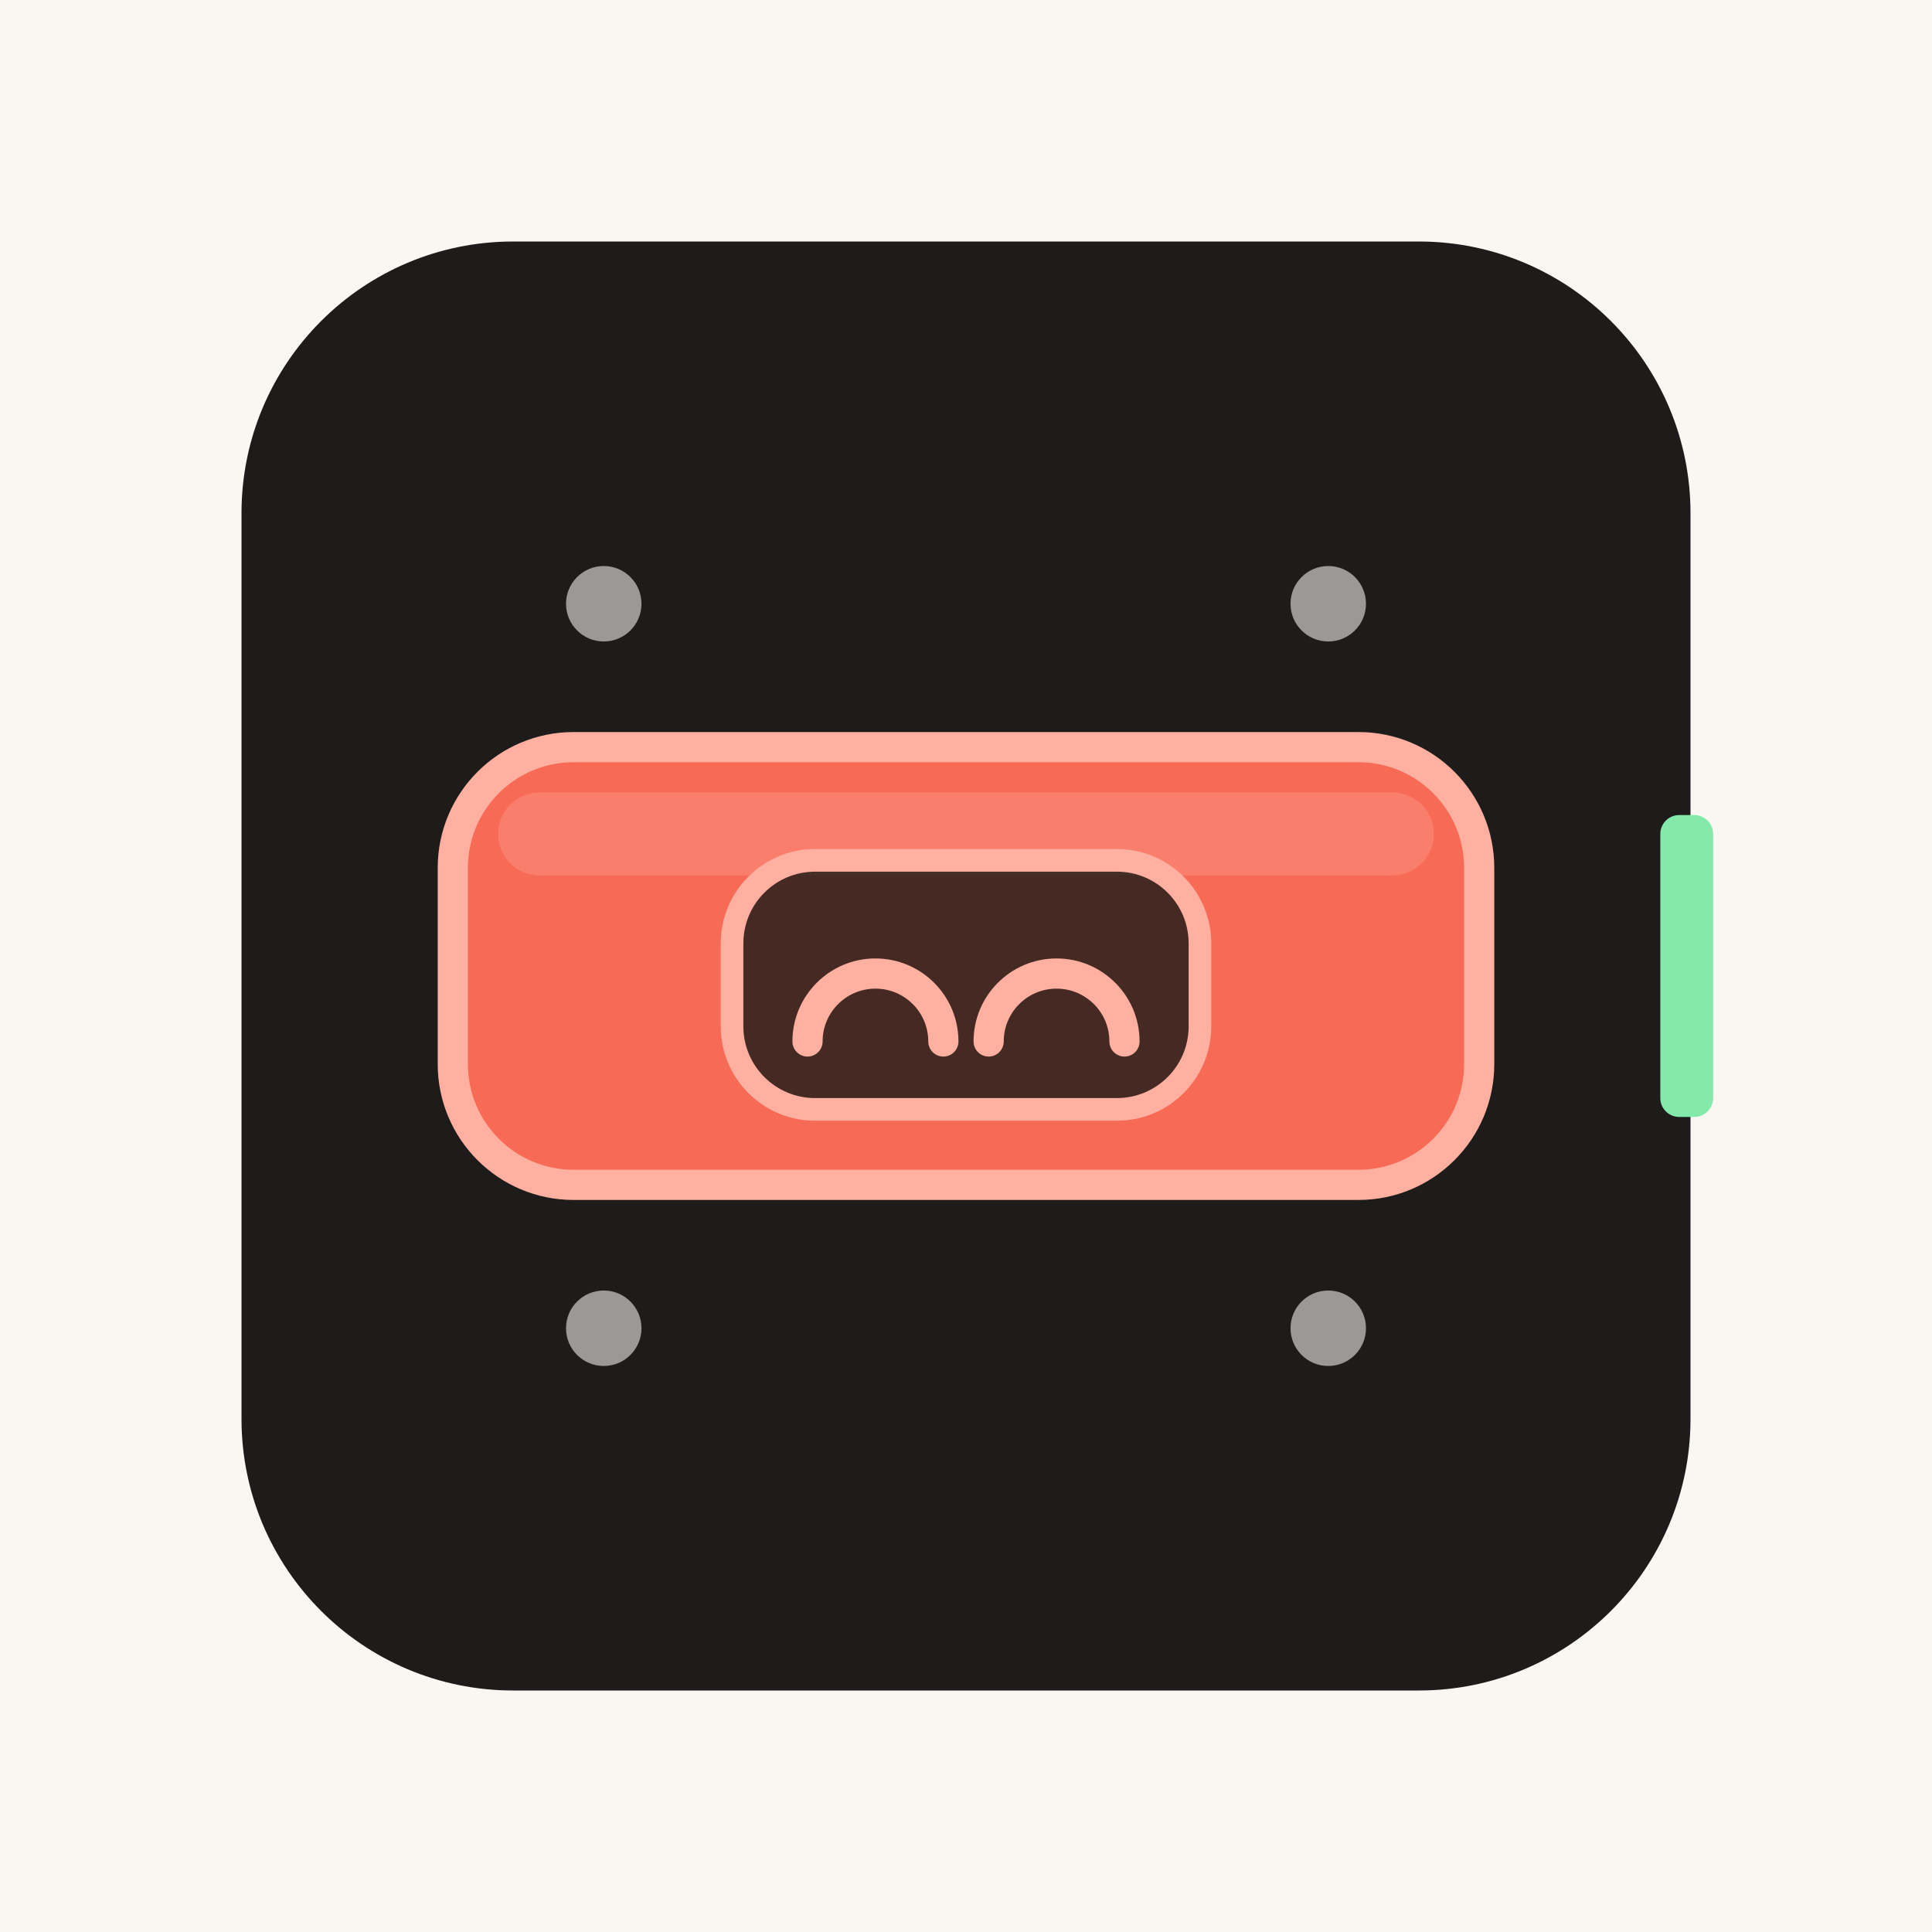
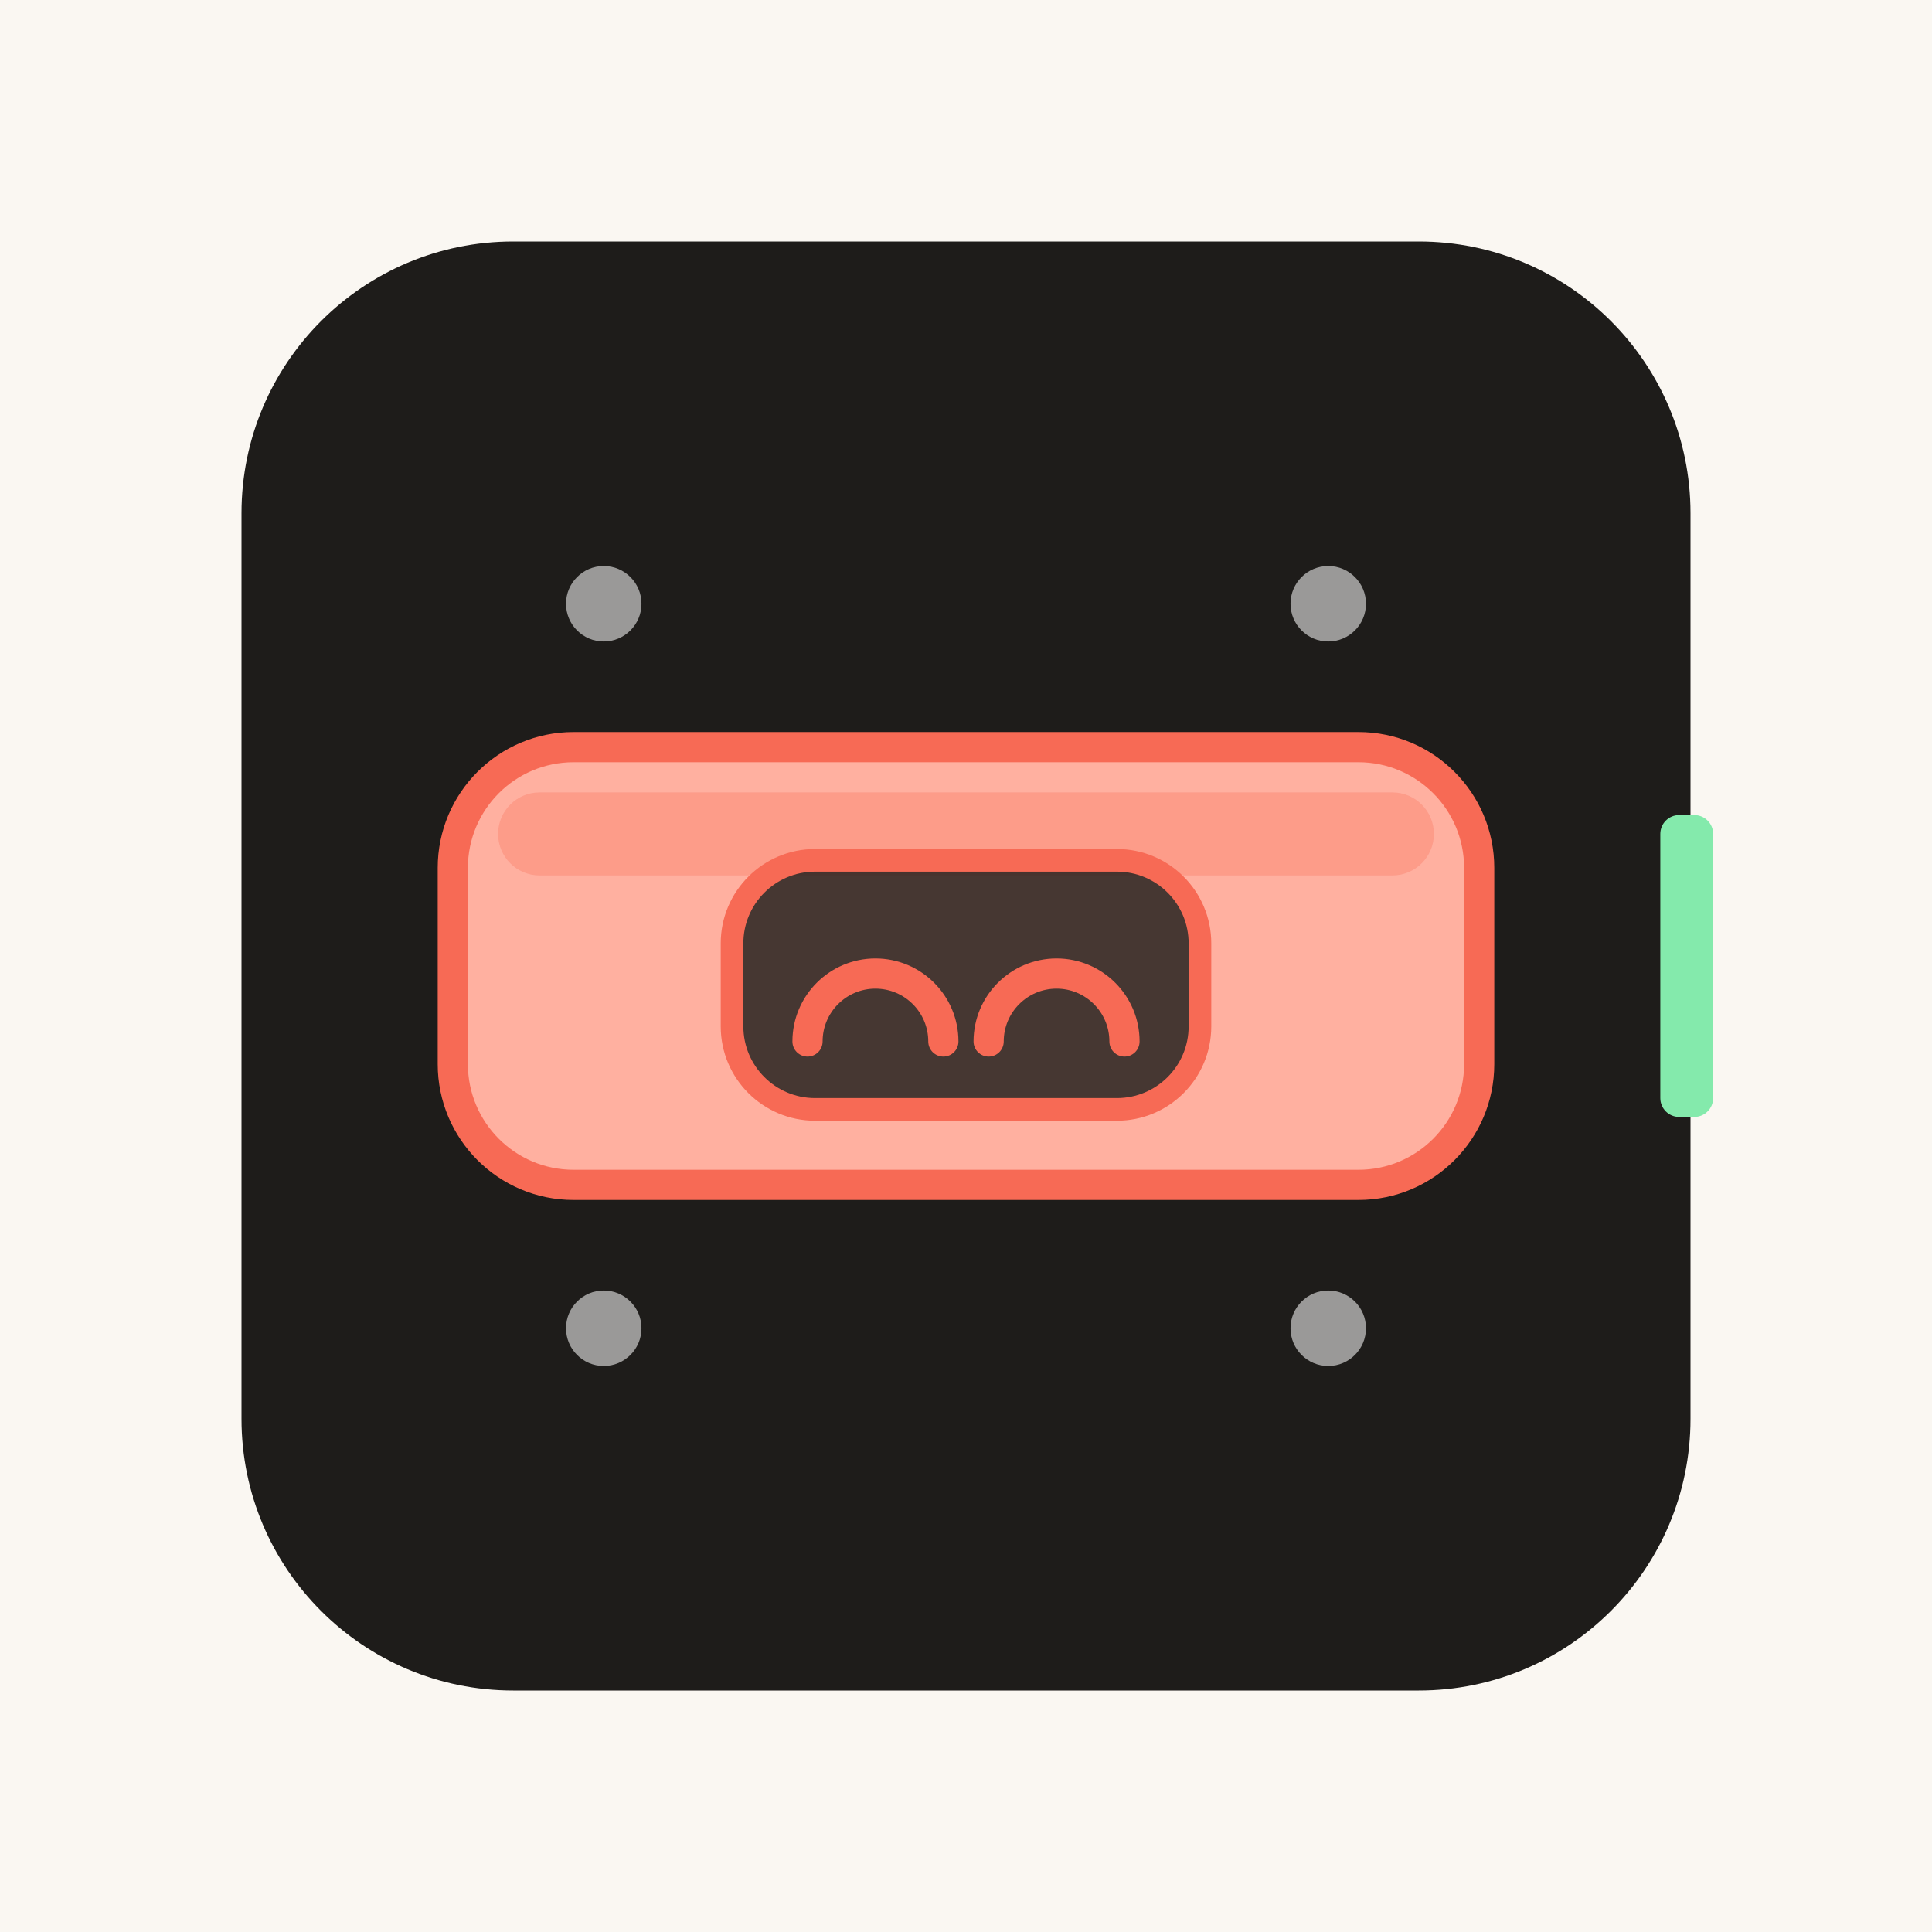
<svg xmlns="http://www.w3.org/2000/svg" viewBox="0 0 512 512" width="512" height="512" role="img" aria-label="A red cabriolet on a black parking square">
  <rect width="512" height="512" fill="#FAF7F2" />
  <rect x="64" y="64" width="384" height="384" rx="72" fill="#1E1C1A" />
  <rect x="440" y="216" width="14" height="80" rx="5" fill="#84EAAC" />
  <circle cx="160" cy="160" r="10" fill="#FFFFFF" opacity="0.55" />
  <circle cx="352" cy="160" r="10" fill="#FFFFFF" opacity="0.55" />
  <circle cx="160" cy="352" r="10" fill="#FFFFFF" opacity="0.55" />
  <circle cx="352" cy="352" r="10" fill="#FFFFFF" opacity="0.55" />
  <g>
-     <rect x="120" y="198" width="272" height="116" rx="32" fill="#F76A55" stroke="#FFB0A0" stroke-width="8" />
-     <rect x="132" y="210" width="248" height="22" rx="11" fill="#FFB0A0" opacity="0.3" />
-     <rect x="194" y="228" width="124" height="66" rx="22" fill="#1E1C1A" fill-opacity="0.82" stroke="#FFB0A0" stroke-width="6" />
-     <path d="M 214 276 A 18 18 0 0 1 250 276" fill="none" stroke="#FFB0A0" stroke-width="8" stroke-linecap="round" />
-     <path d="M 262 276 A 18 18 0 0 1 298 276" fill="none" stroke="#FFB0A0" stroke-width="8" stroke-linecap="round" />
+     <rect x="120" y="198" width="272" height="116" rx="32" fill="#FFB0A0" stroke="#F76A55" stroke-width="8" />
+     <rect x="132" y="210" width="248" height="22" rx="11" fill="#F76A55" opacity="0.3" />
+     <rect x="194" y="228" width="124" height="66" rx="22" fill="#1E1C1A" fill-opacity="0.82" stroke="#F76A55" stroke-width="6" />
+     <path d="M 214 276 A 18 18 0 0 1 250 276" fill="none" stroke="#F76A55" stroke-width="8" stroke-linecap="round" />
+     <path d="M 262 276 A 18 18 0 0 1 298 276" fill="none" stroke="#F76A55" stroke-width="8" stroke-linecap="round" />
  </g>
</svg>
